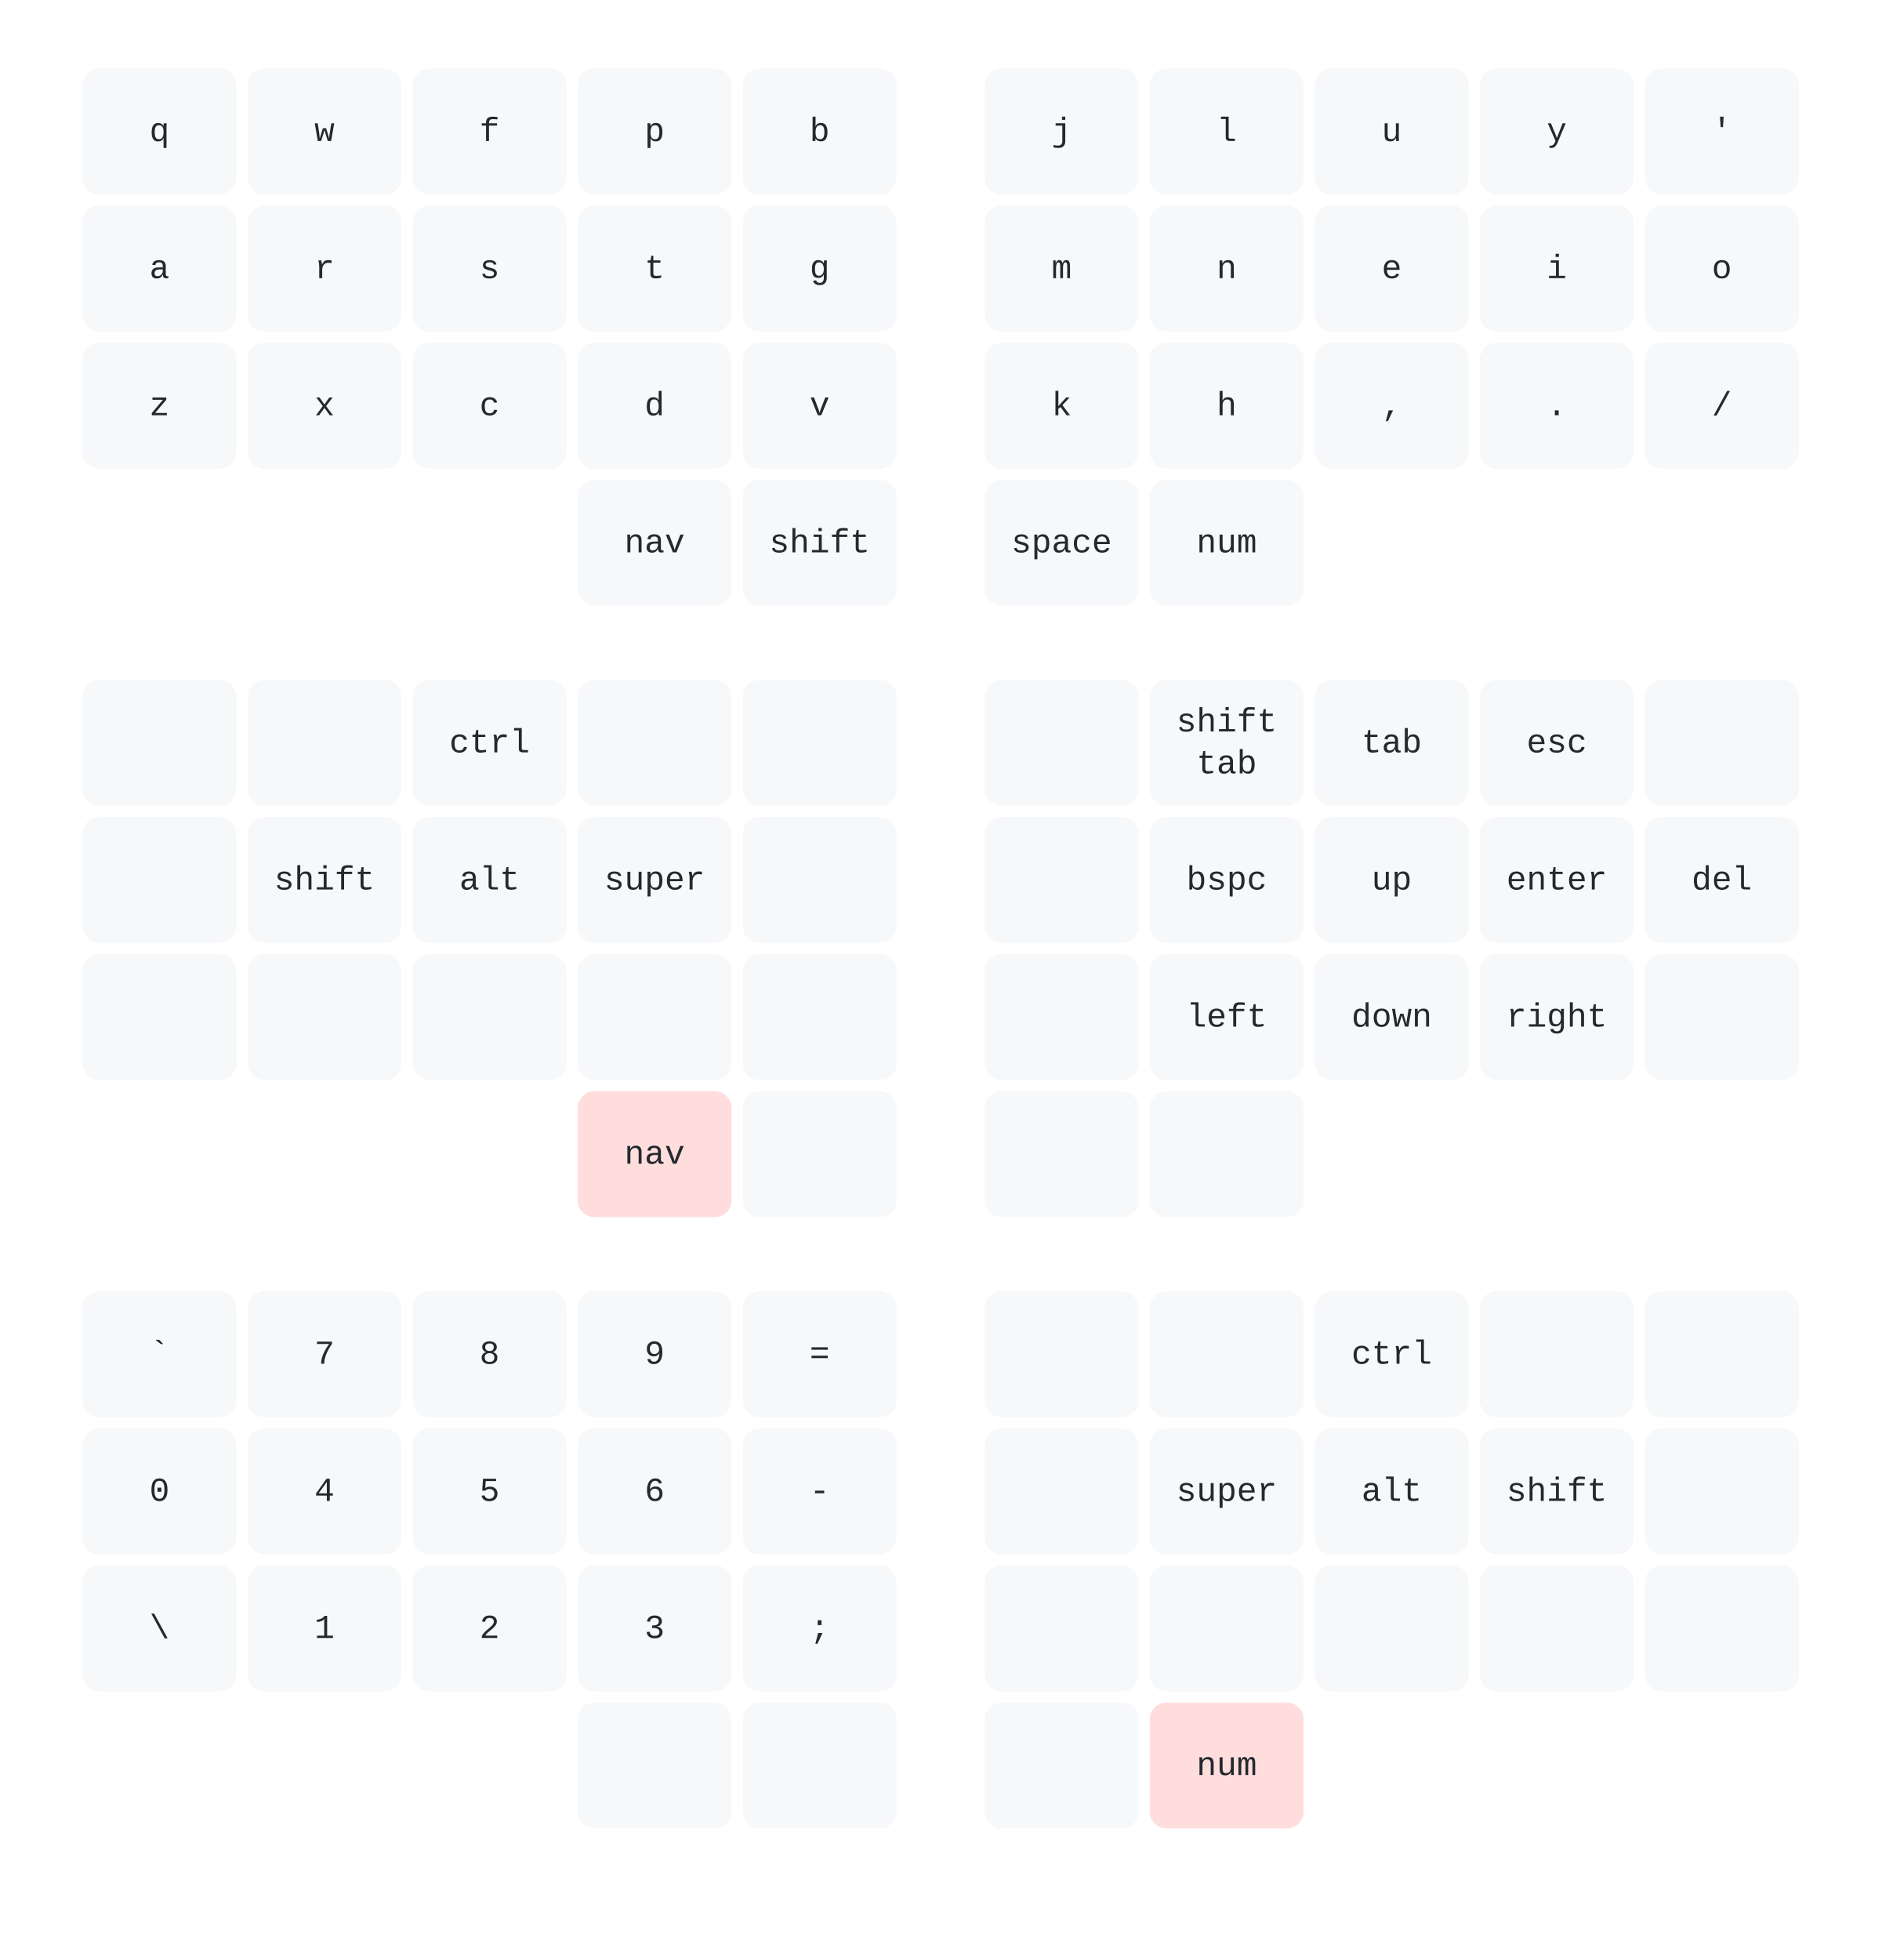
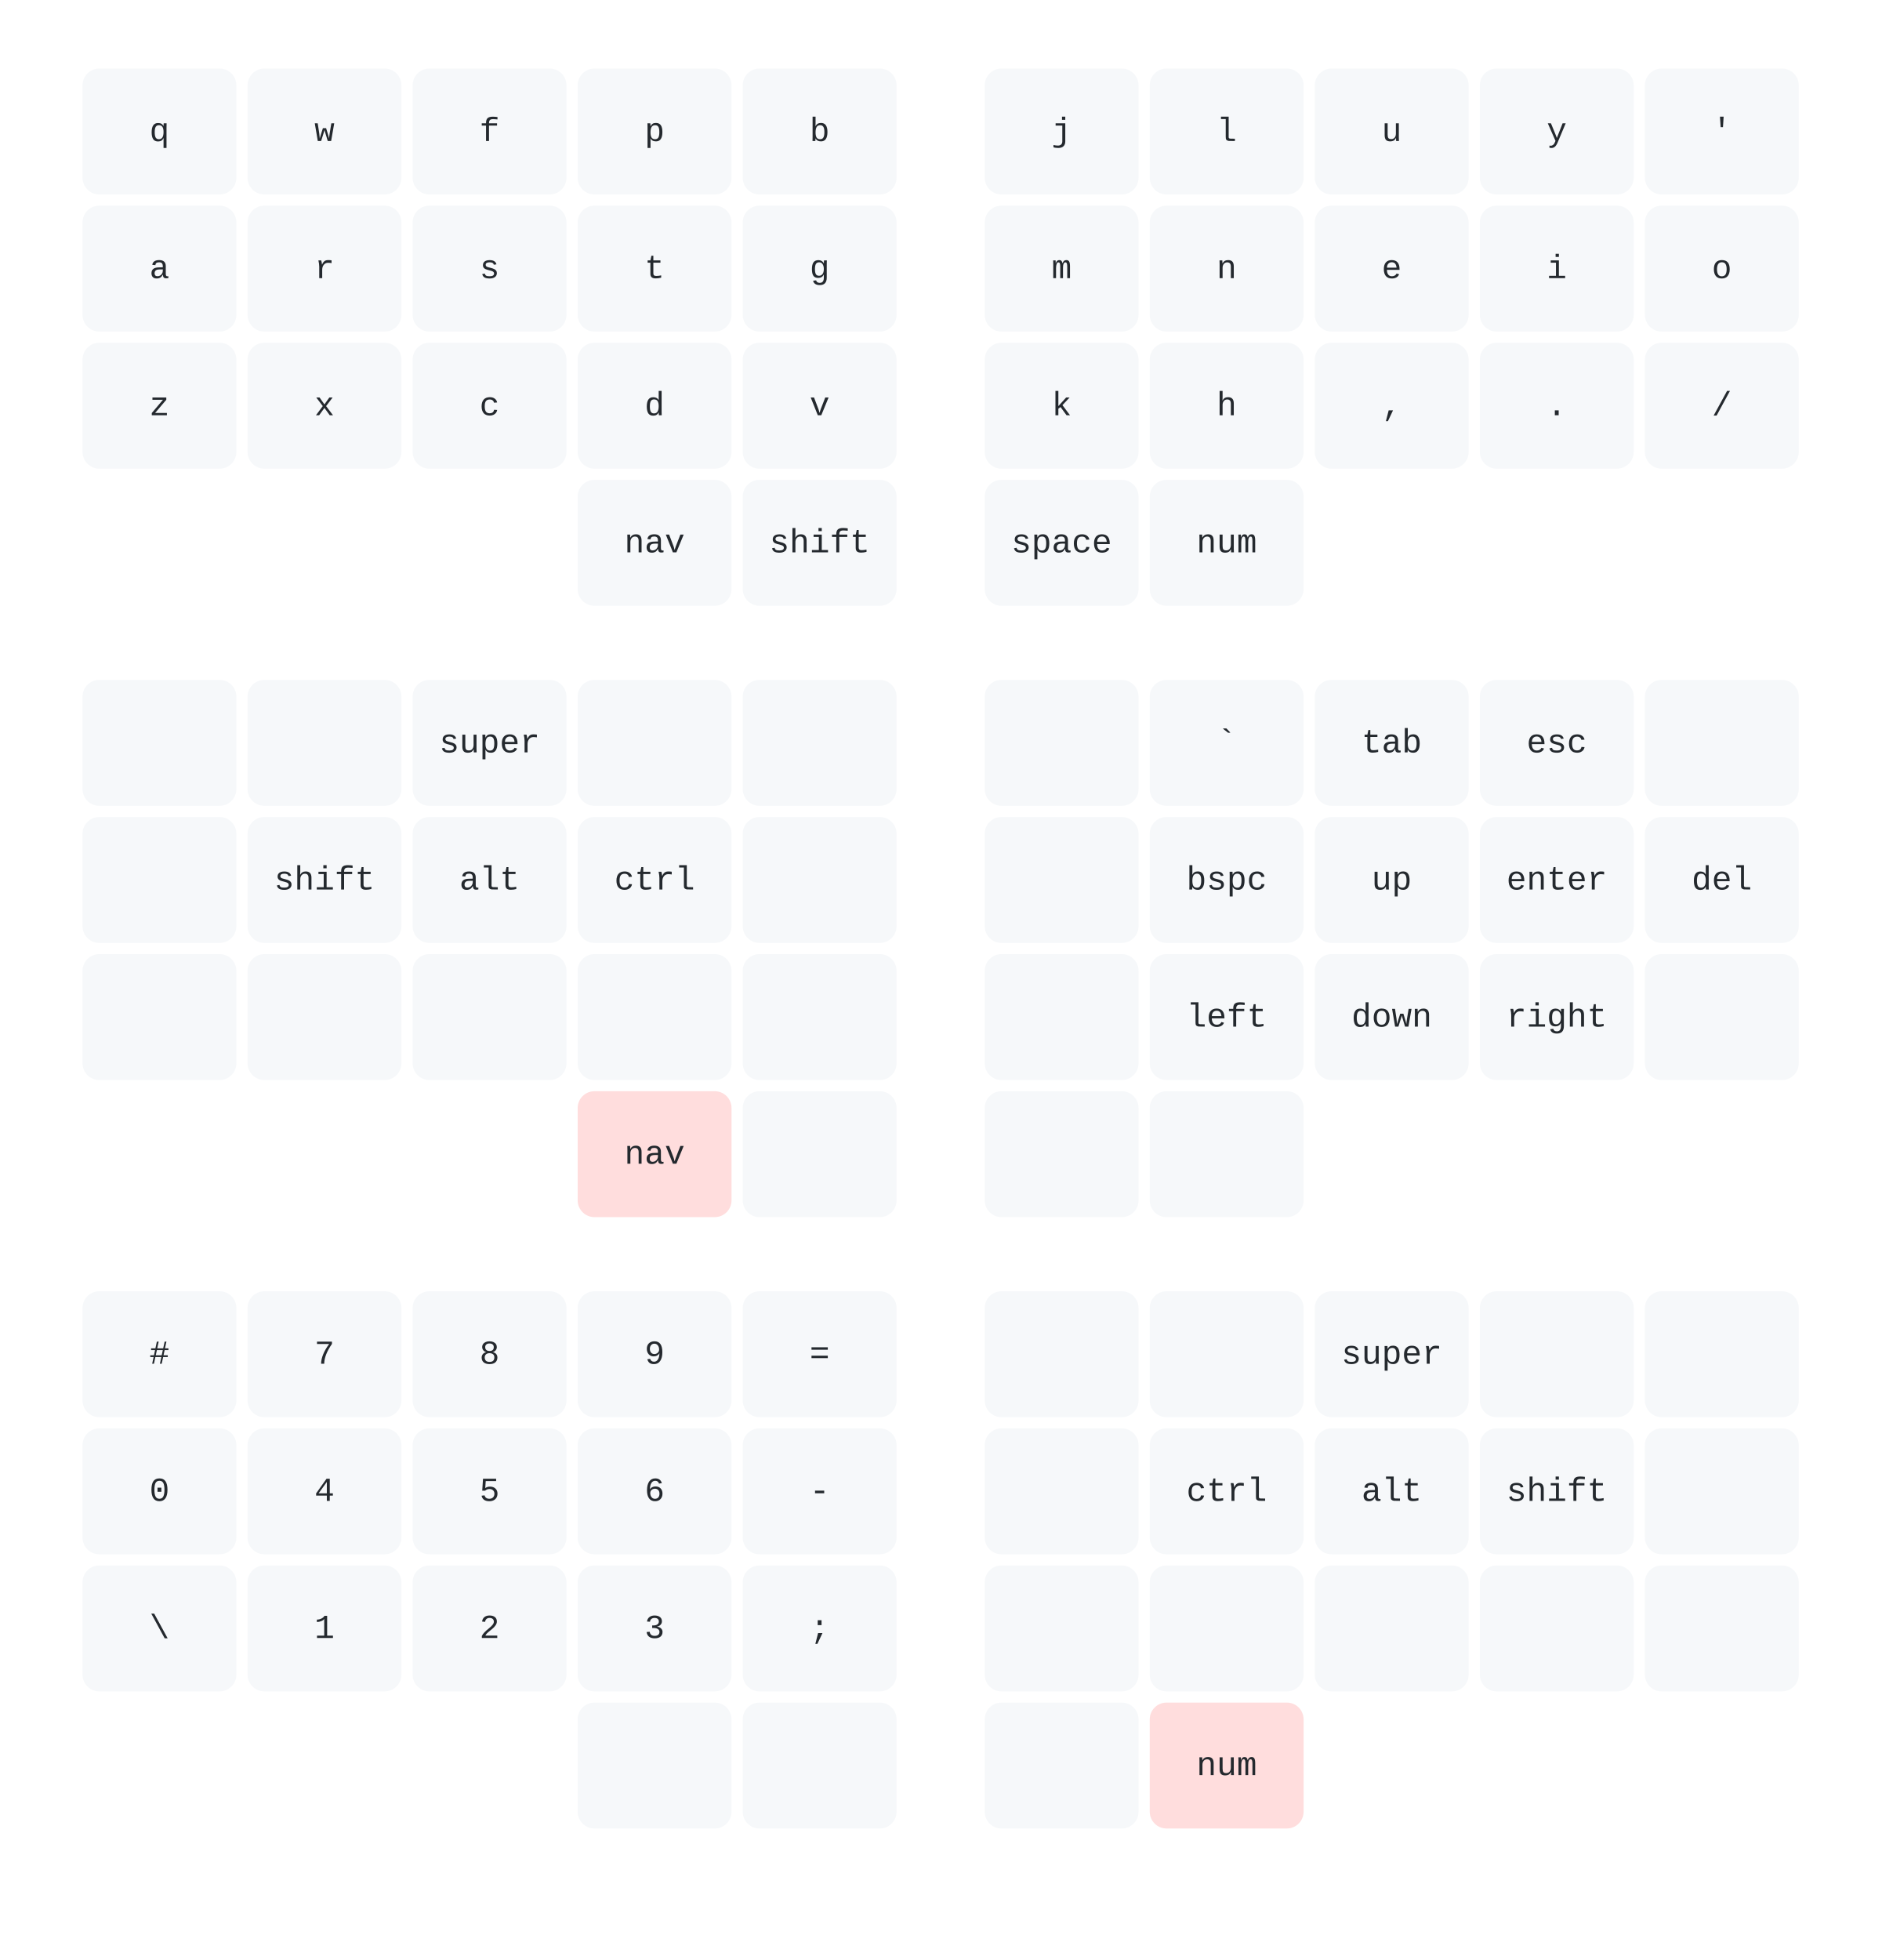
<svg xmlns="http://www.w3.org/2000/svg" width="672.5" height="700.5" viewBox="0 0 672.5 700.5">
  <style>
    svg {
        font-family: SFMono-Regular,Consolas,Liberation Mono,Menlo,monospace;
        font-size: 12px;
        font-kerning: normal;
        text-rendering: optimizeLegibility;
        fill: #24292e;
    }

    rect {
        fill: #f6f8fa;
    }

    .held {
        fill: #fdd;
    }
</style>
  <rect rx="6" ry="6" x="29.5" y="24.5" width="55" height="45" class="" />
  <text text-anchor="middle" dominant-baseline="middle" x="57.0" y="47.0">q</text>
  <rect rx="6" ry="6" x="88.5" y="24.5" width="55" height="45" class="" />
  <text text-anchor="middle" dominant-baseline="middle" x="116.0" y="47.0">w</text>
  <rect rx="6" ry="6" x="147.5" y="24.5" width="55" height="45" class="" />
  <text text-anchor="middle" dominant-baseline="middle" x="175.0" y="47.0">f</text>
  <rect rx="6" ry="6" x="206.5" y="24.5" width="55" height="45" class="" />
  <text text-anchor="middle" dominant-baseline="middle" x="234.0" y="47.0">p</text>
  <rect rx="6" ry="6" x="265.5" y="24.5" width="55" height="45" class="" />
  <text text-anchor="middle" dominant-baseline="middle" x="293.0" y="47.0">b</text>
  <rect rx="6" ry="6" x="29.5" y="73.5" width="55" height="45" class="" />
  <text text-anchor="middle" dominant-baseline="middle" x="57.0" y="96.0">a</text>
  <rect rx="6" ry="6" x="88.5" y="73.5" width="55" height="45" class="" />
  <text text-anchor="middle" dominant-baseline="middle" x="116.0" y="96.0">r</text>
  <rect rx="6" ry="6" x="147.5" y="73.5" width="55" height="45" class="" />
  <text text-anchor="middle" dominant-baseline="middle" x="175.0" y="96.0">s</text>
  <rect rx="6" ry="6" x="206.5" y="73.5" width="55" height="45" class="" />
  <text text-anchor="middle" dominant-baseline="middle" x="234.0" y="96.0">t</text>
  <rect rx="6" ry="6" x="265.5" y="73.5" width="55" height="45" class="" />
  <text text-anchor="middle" dominant-baseline="middle" x="293.0" y="96.0">g</text>
  <rect rx="6" ry="6" x="29.5" y="122.5" width="55" height="45" class="" />
  <text text-anchor="middle" dominant-baseline="middle" x="57.0" y="145.0">z</text>
  <rect rx="6" ry="6" x="88.5" y="122.5" width="55" height="45" class="" />
  <text text-anchor="middle" dominant-baseline="middle" x="116.0" y="145.0">x</text>
  <rect rx="6" ry="6" x="147.5" y="122.5" width="55" height="45" class="" />
  <text text-anchor="middle" dominant-baseline="middle" x="175.0" y="145.0">c</text>
  <rect rx="6" ry="6" x="206.5" y="122.5" width="55" height="45" class="" />
  <text text-anchor="middle" dominant-baseline="middle" x="234.0" y="145.0">d</text>
  <rect rx="6" ry="6" x="265.5" y="122.5" width="55" height="45" class="" />
  <text text-anchor="middle" dominant-baseline="middle" x="293.0" y="145.0">v</text>
  <rect rx="6" ry="6" x="352.0" y="24.5" width="55" height="45" class="" />
  <text text-anchor="middle" dominant-baseline="middle" x="379.5" y="47.0">j</text>
  <rect rx="6" ry="6" x="411.0" y="24.5" width="55" height="45" class="" />
  <text text-anchor="middle" dominant-baseline="middle" x="438.5" y="47.0">l</text>
  <rect rx="6" ry="6" x="470.0" y="24.5" width="55" height="45" class="" />
  <text text-anchor="middle" dominant-baseline="middle" x="497.5" y="47.0">u</text>
  <rect rx="6" ry="6" x="529.0" y="24.5" width="55" height="45" class="" />
  <text text-anchor="middle" dominant-baseline="middle" x="556.5" y="47.0">y</text>
  <rect rx="6" ry="6" x="588.0" y="24.5" width="55" height="45" class="" />
  <text text-anchor="middle" dominant-baseline="middle" x="615.5" y="47.0">'</text>
  <rect rx="6" ry="6" x="352.0" y="73.5" width="55" height="45" class="" />
  <text text-anchor="middle" dominant-baseline="middle" x="379.5" y="96.0">m</text>
  <rect rx="6" ry="6" x="411.0" y="73.5" width="55" height="45" class="" />
  <text text-anchor="middle" dominant-baseline="middle" x="438.5" y="96.0">n</text>
  <rect rx="6" ry="6" x="470.0" y="73.5" width="55" height="45" class="" />
  <text text-anchor="middle" dominant-baseline="middle" x="497.5" y="96.0">e</text>
  <rect rx="6" ry="6" x="529.0" y="73.5" width="55" height="45" class="" />
  <text text-anchor="middle" dominant-baseline="middle" x="556.5" y="96.0">i</text>
  <rect rx="6" ry="6" x="588.0" y="73.5" width="55" height="45" class="" />
  <text text-anchor="middle" dominant-baseline="middle" x="615.5" y="96.0">o</text>
  <rect rx="6" ry="6" x="352.0" y="122.5" width="55" height="45" class="" />
  <text text-anchor="middle" dominant-baseline="middle" x="379.5" y="145.0">k</text>
  <rect rx="6" ry="6" x="411.0" y="122.5" width="55" height="45" class="" />
  <text text-anchor="middle" dominant-baseline="middle" x="438.5" y="145.0">h</text>
  <rect rx="6" ry="6" x="470.0" y="122.5" width="55" height="45" class="" />
  <text text-anchor="middle" dominant-baseline="middle" x="497.5" y="145.0">,</text>
  <rect rx="6" ry="6" x="529.0" y="122.5" width="55" height="45" class="" />
  <text text-anchor="middle" dominant-baseline="middle" x="556.5" y="145.0">.</text>
  <rect rx="6" ry="6" x="588.0" y="122.5" width="55" height="45" class="" />
  <text text-anchor="middle" dominant-baseline="middle" x="615.5" y="145.0">/</text>
  <rect rx="6" ry="6" x="206.5" y="171.5" width="55" height="45" class="" />
  <text text-anchor="middle" dominant-baseline="middle" x="234.0" y="194.0">nav</text>
  <rect rx="6" ry="6" x="265.5" y="171.5" width="55" height="45" class="" />
  <text text-anchor="middle" dominant-baseline="middle" x="293.0" y="194.0">shift</text>
  <rect rx="6" ry="6" x="352.0" y="171.5" width="55" height="45" class="" />
  <text text-anchor="middle" dominant-baseline="middle" x="379.5" y="194.0">space</text>
  <rect rx="6" ry="6" x="411.0" y="171.5" width="55" height="45" class="" />
  <text text-anchor="middle" dominant-baseline="middle" x="438.5" y="194.0">num</text>
  <rect rx="6" ry="6" x="29.5" y="243.0" width="55" height="45" class="" />
  <rect rx="6" ry="6" x="88.5" y="243.0" width="55" height="45" class="" />
  <rect rx="6" ry="6" x="147.5" y="243.0" width="55" height="45" class="" />
-   <text text-anchor="middle" dominant-baseline="middle" x="175.0" y="265.5">ctrl</text>
+   <text text-anchor="middle" dominant-baseline="middle" x="175.0" y="265.5">super</text>
  <rect rx="6" ry="6" x="206.5" y="243.0" width="55" height="45" class="" />
  <rect rx="6" ry="6" x="265.5" y="243.0" width="55" height="45" class="" />
  <rect rx="6" ry="6" x="29.5" y="292.0" width="55" height="45" class="" />
  <rect rx="6" ry="6" x="88.5" y="292.0" width="55" height="45" class="" />
  <text text-anchor="middle" dominant-baseline="middle" x="116.0" y="314.5">shift</text>
  <rect rx="6" ry="6" x="147.5" y="292.0" width="55" height="45" class="" />
  <text text-anchor="middle" dominant-baseline="middle" x="175.0" y="314.5">alt</text>
  <rect rx="6" ry="6" x="206.5" y="292.0" width="55" height="45" class="" />
-   <text text-anchor="middle" dominant-baseline="middle" x="234.0" y="314.5">super</text>
+   <text text-anchor="middle" dominant-baseline="middle" x="234.0" y="314.5">ctrl</text>
  <rect rx="6" ry="6" x="265.5" y="292.0" width="55" height="45" class="" />
  <rect rx="6" ry="6" x="29.5" y="341.0" width="55" height="45" class="" />
  <rect rx="6" ry="6" x="88.5" y="341.0" width="55" height="45" class="" />
  <rect rx="6" ry="6" x="147.5" y="341.0" width="55" height="45" class="" />
  <rect rx="6" ry="6" x="206.5" y="341.0" width="55" height="45" class="" />
  <rect rx="6" ry="6" x="265.5" y="341.0" width="55" height="45" class="" />
  <rect rx="6" ry="6" x="352.0" y="243.0" width="55" height="45" class="" />
  <rect rx="6" ry="6" x="411.0" y="243.0" width="55" height="45" class="" />
-   <text text-anchor="middle" dominant-baseline="middle" x="438.5" y="258.0">shift</text>
-   <text text-anchor="middle" dominant-baseline="middle" x="438.5" y="273.0">tab</text>
+   <text text-anchor="middle" dominant-baseline="middle" x="438.5" y="265.5">`</text>
  <rect rx="6" ry="6" x="470.0" y="243.0" width="55" height="45" class="" />
  <text text-anchor="middle" dominant-baseline="middle" x="497.5" y="265.5">tab</text>
  <rect rx="6" ry="6" x="529.0" y="243.0" width="55" height="45" class="" />
  <text text-anchor="middle" dominant-baseline="middle" x="556.5" y="265.5">esc</text>
  <rect rx="6" ry="6" x="588.0" y="243.0" width="55" height="45" class="" />
  <rect rx="6" ry="6" x="352.0" y="292.0" width="55" height="45" class="" />
  <rect rx="6" ry="6" x="411.0" y="292.0" width="55" height="45" class="" />
  <text text-anchor="middle" dominant-baseline="middle" x="438.5" y="314.5">bspc</text>
  <rect rx="6" ry="6" x="470.0" y="292.0" width="55" height="45" class="" />
  <text text-anchor="middle" dominant-baseline="middle" x="497.5" y="314.5">up</text>
  <rect rx="6" ry="6" x="529.0" y="292.0" width="55" height="45" class="" />
  <text text-anchor="middle" dominant-baseline="middle" x="556.5" y="314.5">enter</text>
  <rect rx="6" ry="6" x="588.0" y="292.0" width="55" height="45" class="" />
  <text text-anchor="middle" dominant-baseline="middle" x="615.5" y="314.5">del</text>
  <rect rx="6" ry="6" x="352.0" y="341.0" width="55" height="45" class="" />
  <rect rx="6" ry="6" x="411.0" y="341.0" width="55" height="45" class="" />
  <text text-anchor="middle" dominant-baseline="middle" x="438.5" y="363.5">left</text>
  <rect rx="6" ry="6" x="470.0" y="341.0" width="55" height="45" class="" />
  <text text-anchor="middle" dominant-baseline="middle" x="497.5" y="363.5">down</text>
  <rect rx="6" ry="6" x="529.0" y="341.0" width="55" height="45" class="" />
  <text text-anchor="middle" dominant-baseline="middle" x="556.5" y="363.5">right</text>
  <rect rx="6" ry="6" x="588.0" y="341.0" width="55" height="45" class="" />
  <rect rx="6" ry="6" x="206.5" y="390.0" width="55" height="45" class="held" />
  <text text-anchor="middle" dominant-baseline="middle" x="234.0" y="412.5">nav</text>
  <rect rx="6" ry="6" x="265.5" y="390.0" width="55" height="45" class="" />
  <rect rx="6" ry="6" x="352.0" y="390.0" width="55" height="45" class="" />
  <rect rx="6" ry="6" x="411.0" y="390.0" width="55" height="45" class="" />
  <rect rx="6" ry="6" x="29.5" y="461.5" width="55" height="45" class="" />
-   <text text-anchor="middle" dominant-baseline="middle" x="57.0" y="484.0">`</text>
+   <text text-anchor="middle" dominant-baseline="middle" x="57.0" y="484.0">#</text>
  <rect rx="6" ry="6" x="88.5" y="461.5" width="55" height="45" class="" />
  <text text-anchor="middle" dominant-baseline="middle" x="116.0" y="484.0">7</text>
  <rect rx="6" ry="6" x="147.5" y="461.5" width="55" height="45" class="" />
  <text text-anchor="middle" dominant-baseline="middle" x="175.0" y="484.0">8</text>
  <rect rx="6" ry="6" x="206.5" y="461.5" width="55" height="45" class="" />
  <text text-anchor="middle" dominant-baseline="middle" x="234.0" y="484.0">9</text>
  <rect rx="6" ry="6" x="265.5" y="461.5" width="55" height="45" class="" />
  <text text-anchor="middle" dominant-baseline="middle" x="293.0" y="484.0">=</text>
  <rect rx="6" ry="6" x="29.5" y="510.5" width="55" height="45" class="" />
  <text text-anchor="middle" dominant-baseline="middle" x="57.0" y="533.0">0</text>
  <rect rx="6" ry="6" x="88.5" y="510.5" width="55" height="45" class="" />
  <text text-anchor="middle" dominant-baseline="middle" x="116.0" y="533.0">4</text>
  <rect rx="6" ry="6" x="147.5" y="510.5" width="55" height="45" class="" />
  <text text-anchor="middle" dominant-baseline="middle" x="175.0" y="533.0">5</text>
  <rect rx="6" ry="6" x="206.5" y="510.5" width="55" height="45" class="" />
  <text text-anchor="middle" dominant-baseline="middle" x="234.0" y="533.0">6</text>
  <rect rx="6" ry="6" x="265.5" y="510.5" width="55" height="45" class="" />
  <text text-anchor="middle" dominant-baseline="middle" x="293.0" y="533.0">-</text>
  <rect rx="6" ry="6" x="29.5" y="559.5" width="55" height="45" class="" />
  <text text-anchor="middle" dominant-baseline="middle" x="57.0" y="582.0">\</text>
  <rect rx="6" ry="6" x="88.5" y="559.5" width="55" height="45" class="" />
  <text text-anchor="middle" dominant-baseline="middle" x="116.0" y="582.0">1</text>
  <rect rx="6" ry="6" x="147.5" y="559.5" width="55" height="45" class="" />
  <text text-anchor="middle" dominant-baseline="middle" x="175.0" y="582.0">2</text>
  <rect rx="6" ry="6" x="206.5" y="559.5" width="55" height="45" class="" />
  <text text-anchor="middle" dominant-baseline="middle" x="234.0" y="582.0">3</text>
  <rect rx="6" ry="6" x="265.5" y="559.5" width="55" height="45" class="" />
  <text text-anchor="middle" dominant-baseline="middle" x="293.0" y="582.0">;</text>
  <rect rx="6" ry="6" x="352.0" y="461.5" width="55" height="45" class="" />
  <rect rx="6" ry="6" x="411.0" y="461.5" width="55" height="45" class="" />
  <rect rx="6" ry="6" x="470.0" y="461.5" width="55" height="45" class="" />
-   <text text-anchor="middle" dominant-baseline="middle" x="497.5" y="484.0">ctrl</text>
+   <text text-anchor="middle" dominant-baseline="middle" x="497.5" y="484.0">super</text>
  <rect rx="6" ry="6" x="529.0" y="461.5" width="55" height="45" class="" />
  <rect rx="6" ry="6" x="588.0" y="461.5" width="55" height="45" class="" />
  <rect rx="6" ry="6" x="352.0" y="510.5" width="55" height="45" class="" />
  <rect rx="6" ry="6" x="411.0" y="510.5" width="55" height="45" class="" />
-   <text text-anchor="middle" dominant-baseline="middle" x="438.5" y="533.0">super</text>
+   <text text-anchor="middle" dominant-baseline="middle" x="438.5" y="533.0">ctrl</text>
  <rect rx="6" ry="6" x="470.0" y="510.5" width="55" height="45" class="" />
  <text text-anchor="middle" dominant-baseline="middle" x="497.5" y="533.0">alt</text>
  <rect rx="6" ry="6" x="529.0" y="510.5" width="55" height="45" class="" />
  <text text-anchor="middle" dominant-baseline="middle" x="556.5" y="533.0">shift</text>
  <rect rx="6" ry="6" x="588.0" y="510.5" width="55" height="45" class="" />
  <rect rx="6" ry="6" x="352.0" y="559.5" width="55" height="45" class="" />
  <rect rx="6" ry="6" x="411.0" y="559.5" width="55" height="45" class="" />
  <rect rx="6" ry="6" x="470.0" y="559.5" width="55" height="45" class="" />
  <rect rx="6" ry="6" x="529.0" y="559.5" width="55" height="45" class="" />
  <rect rx="6" ry="6" x="588.0" y="559.5" width="55" height="45" class="" />
  <rect rx="6" ry="6" x="206.5" y="608.5" width="55" height="45" class="" />
  <rect rx="6" ry="6" x="265.5" y="608.5" width="55" height="45" class="" />
  <rect rx="6" ry="6" x="352.0" y="608.5" width="55" height="45" class="" />
  <rect rx="6" ry="6" x="411.0" y="608.5" width="55" height="45" class="held" />
  <text text-anchor="middle" dominant-baseline="middle" x="438.5" y="631.0">num</text>
</svg>
